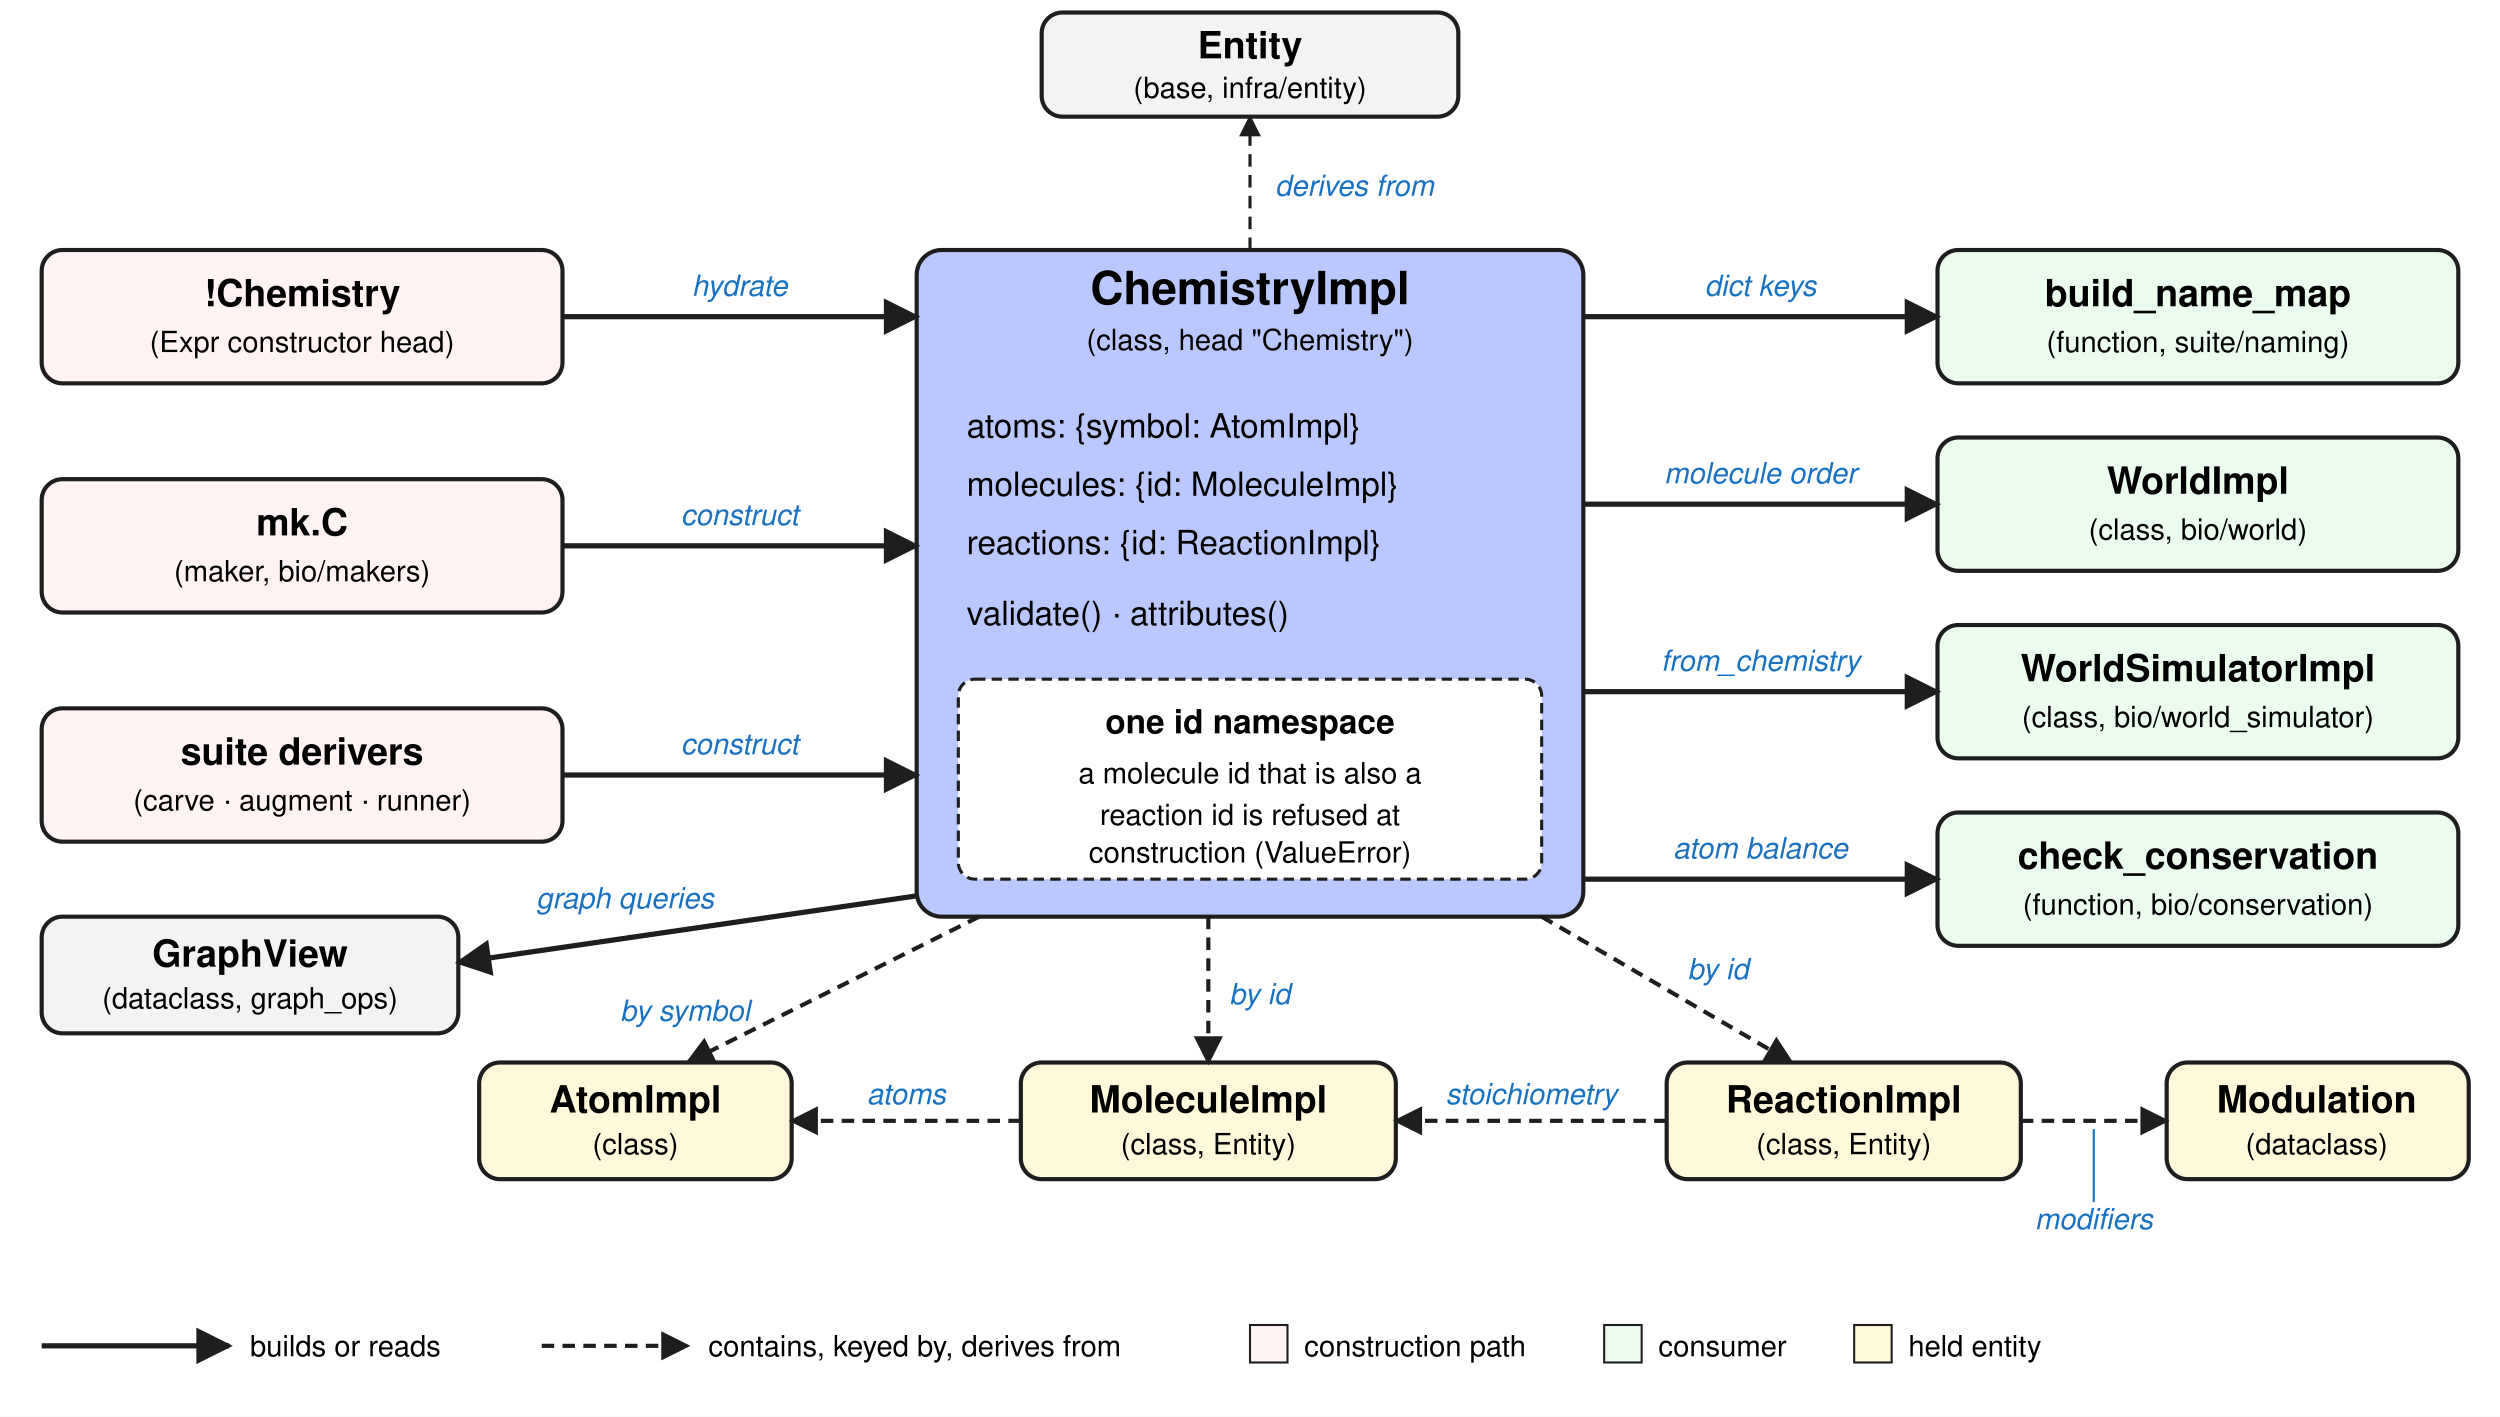
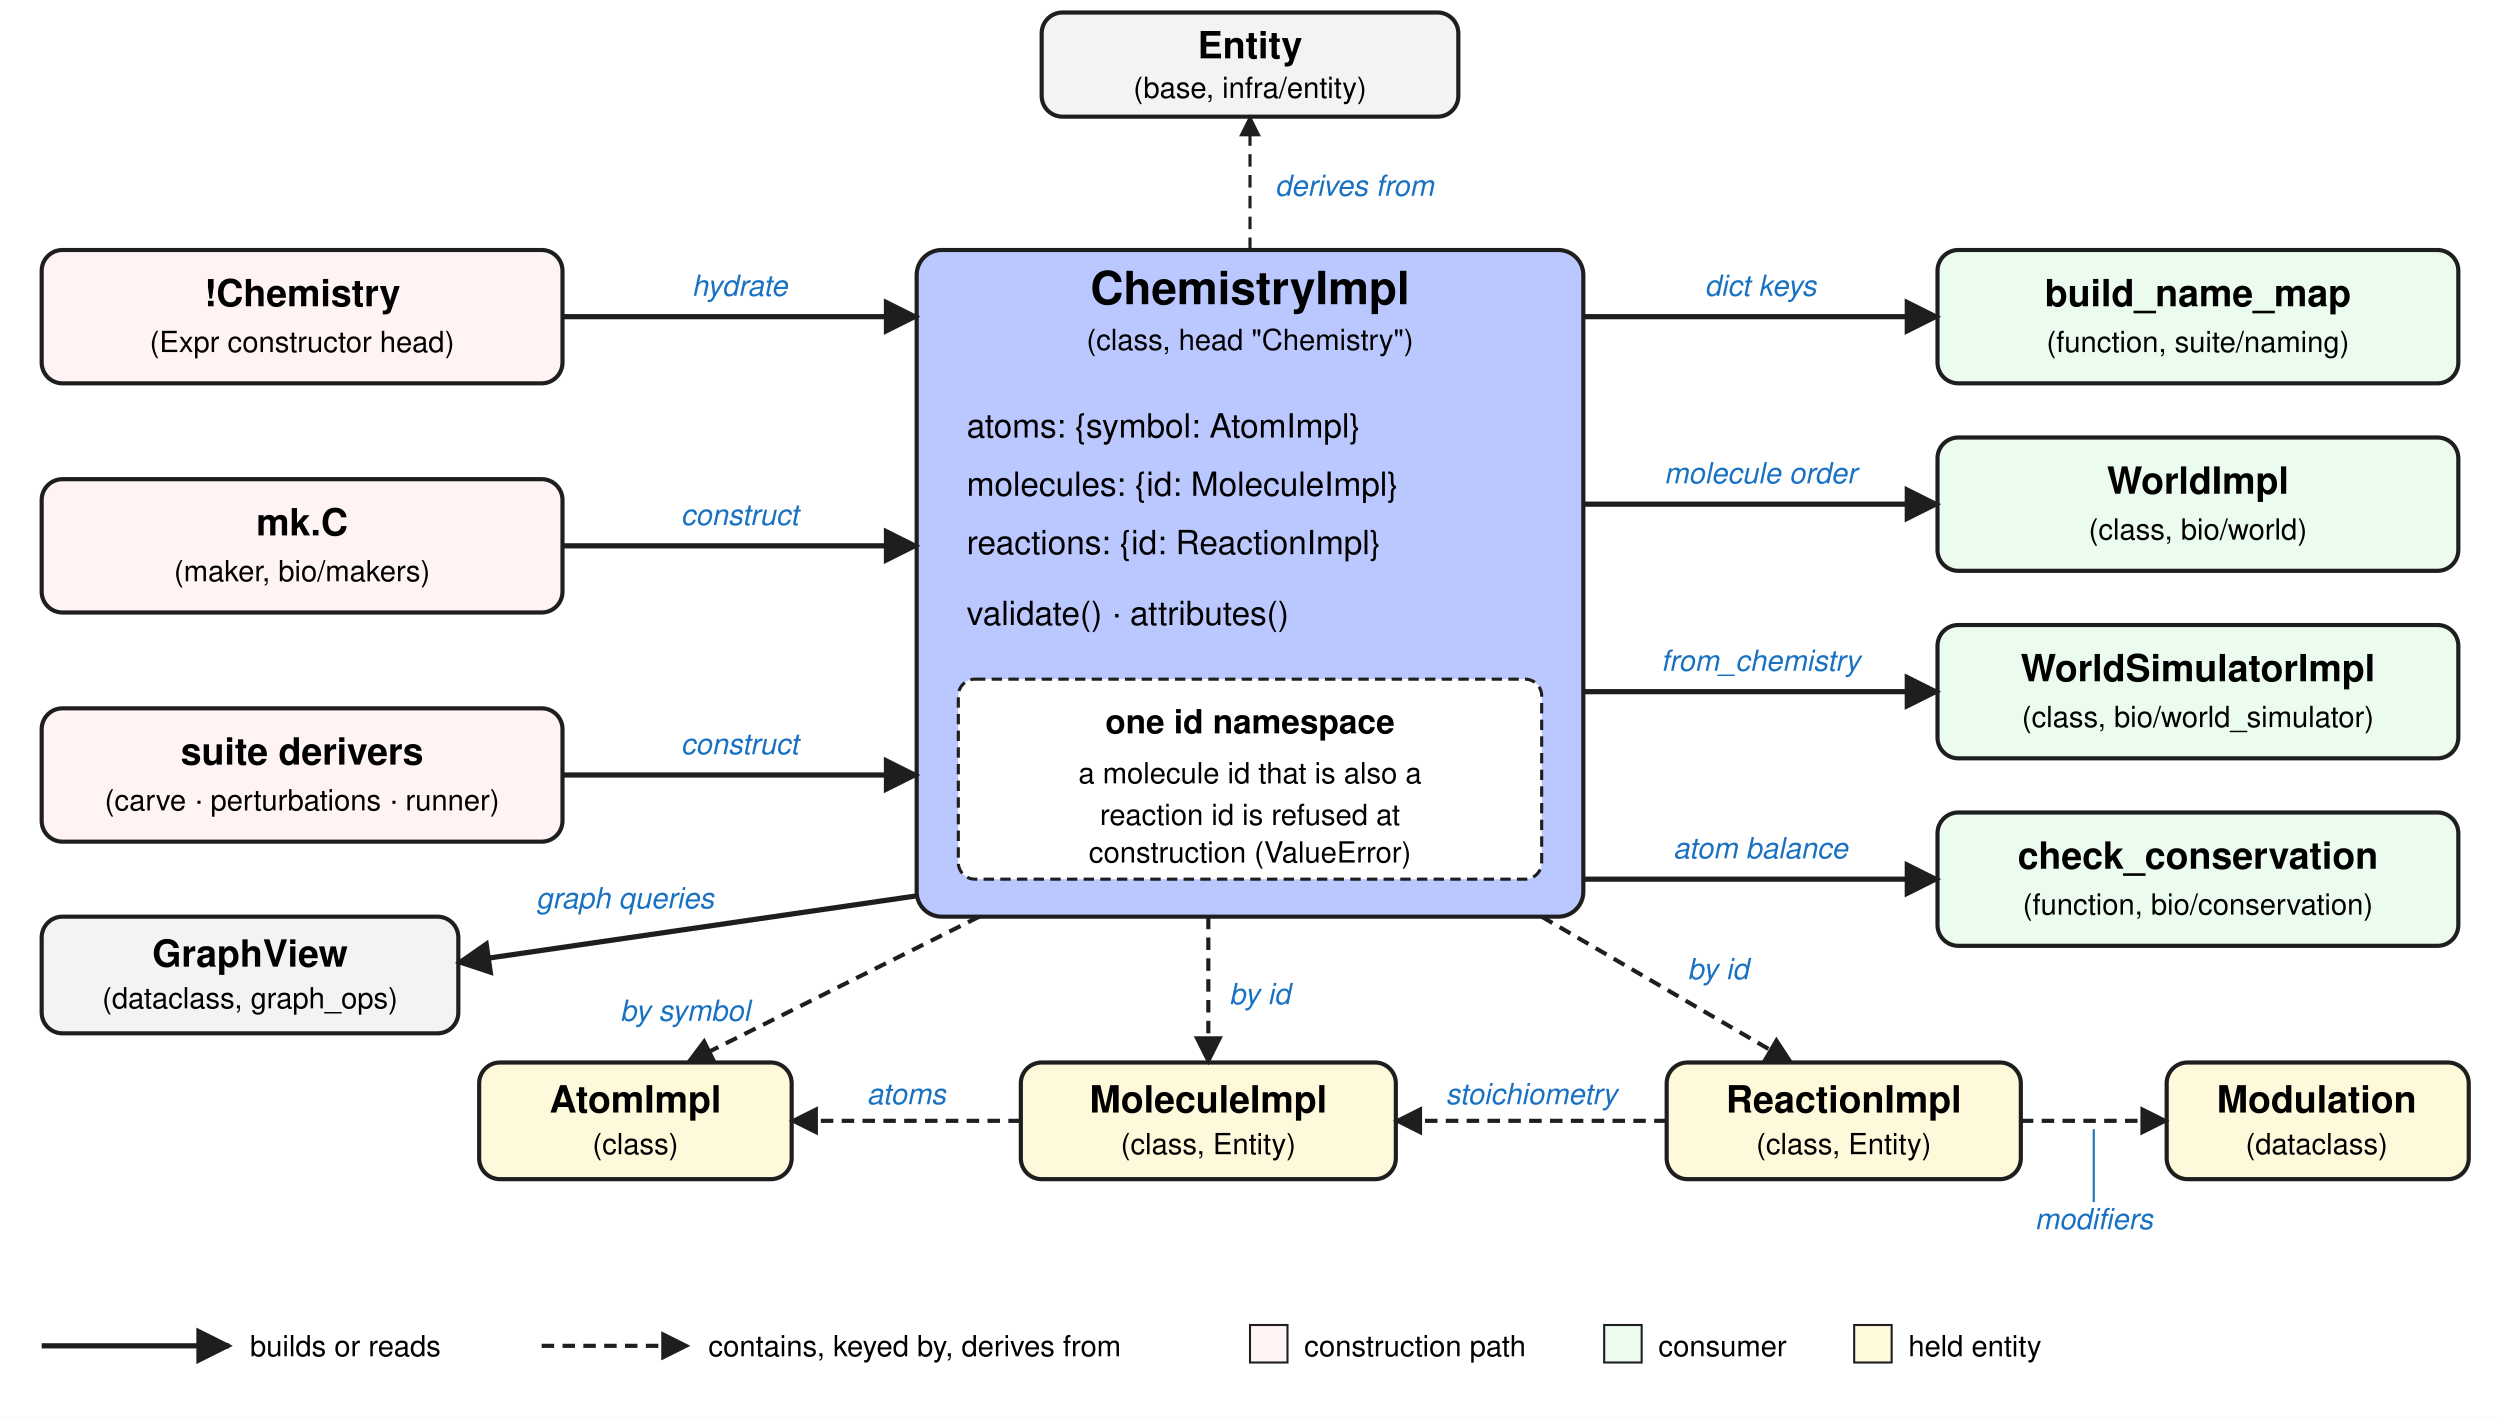
<svg xmlns="http://www.w3.org/2000/svg" width="2400" height="1360" viewBox="0 0 1200 680" font-family="Helvetica, Arial, sans-serif">
  <defs>
    <marker id="arrowhead" viewBox="0 0 10 10" refX="9" refY="5" markerWidth="7" markerHeight="7" orient="auto-start-reverse">
      <polygon points="0,0 10,5 0,10" fill="#1e1e1e" />
    </marker>
  </defs>
  <rect id="background" x="0" y="0" width="1200" height="680" fill="#ffffff" />
  <rect id="entity-box" x="500" y="6" width="200" height="50" rx="10" fill="#f1f3f5" stroke="#1e1e1e" stroke-width="2" />
  <text id="entity-name" x="600" y="28" font-size="18" font-weight="600" text-anchor="middle">Entity</text>
  <text id="entity-kind" x="600" y="47" font-size="14" text-anchor="middle">(base, infra/entity)</text>
  <rect id="chem-box" x="440" y="120" width="320" height="320" rx="12" fill="#bac8ff" stroke="#1e1e1e" stroke-width="2" />
  <text id="chem-name" x="600" y="146" font-size="22" font-weight="700" text-anchor="middle">ChemistryImpl</text>
  <text id="chem-kind" x="600" y="168" font-size="14" text-anchor="middle">(class, head "Chemistry")</text>
  <text id="chem-f1" x="464" y="210" font-size="16">atoms: {symbol: AtomImpl}</text>
  <text id="chem-f2" x="464" y="238" font-size="16">molecules: {id: MoleculeImpl}</text>
  <text id="chem-f3" x="464" y="266" font-size="16">reactions: {id: ReactionImpl}</text>
  <text id="chem-f4" x="464" y="300" font-size="16">validate() · attributes()</text>
  <rect id="refusal-box" x="460" y="326" width="280" height="96" rx="8" fill="#ffffff" stroke="#1e1e1e" stroke-width="1.5" stroke-dasharray="5,3" />
  <text id="refusal-1" x="600" y="352" font-size="16" font-weight="600" text-anchor="middle">one id namespace</text>
  <text id="refusal-2" x="600" y="376" font-size="14" text-anchor="middle">a molecule id that is also a</text>
  <text id="refusal-3" x="600" y="396" font-size="14" text-anchor="middle">reaction id is refused at</text>
  <text id="refusal-4" x="600" y="414" font-size="14" text-anchor="middle">construction (ValueError)</text>
  <line id="e-derives" x1="600" y1="120" x2="600" y2="56" stroke="#1e1e1e" stroke-width="1.5" stroke-dasharray="6,4" marker-end="url(#arrowhead)" />
  <text id="l-derives" x="612" y="94" font-size="14" fill="#1971c2" font-style="italic">derives from</text>
  <rect id="expr-box" x="20" y="120" width="250" height="64" rx="10" fill="#fff3f3" stroke="#1e1e1e" stroke-width="2" />
  <text id="expr-name" x="145" y="147" font-size="18" font-weight="600" text-anchor="middle">!Chemistry</text>
  <text id="expr-kind" x="145" y="169" font-size="14" text-anchor="middle">(Expr constructor head)</text>
  <line id="e-expr" x1="270" y1="152" x2="440" y2="152" stroke="#1e1e1e" stroke-width="2.5" marker-end="url(#arrowhead)" />
  <text id="l-expr" x="355" y="142" font-size="14" fill="#1971c2" font-style="italic" text-anchor="middle">hydrate</text>
  <rect id="mk-box" x="20" y="230" width="250" height="64" rx="10" fill="#fff3f3" stroke="#1e1e1e" stroke-width="2" />
  <text id="mk-name" x="145" y="257" font-size="18" font-weight="600" text-anchor="middle">mk.C</text>
  <text id="mk-kind" x="145" y="279" font-size="14" text-anchor="middle">(maker, bio/makers)</text>
  <line id="e-mk" x1="270" y1="262" x2="440" y2="262" stroke="#1e1e1e" stroke-width="2.5" marker-end="url(#arrowhead)" />
  <text id="l-mk" x="355" y="252" font-size="14" fill="#1971c2" font-style="italic" text-anchor="middle">construct</text>
  <rect id="derivers-box" x="20" y="340" width="250" height="64" rx="10" fill="#fff3f3" stroke="#1e1e1e" stroke-width="2" />
  <text id="derivers-name" x="145" y="367" font-size="18" font-weight="600" text-anchor="middle">suite derivers</text>
-   <text id="derivers-kind" x="145" y="389" font-size="14" text-anchor="middle">(carve · augment · runner)</text>
+   <text id="derivers-kind" x="145" y="389" font-size="14" text-anchor="middle">(carve · perturbations · runner)</text>
  <line id="e-derivers" x1="270" y1="372" x2="440" y2="372" stroke="#1e1e1e" stroke-width="2.5" marker-end="url(#arrowhead)" />
  <text id="l-derivers" x="355" y="362" font-size="14" fill="#1971c2" font-style="italic" text-anchor="middle">construct</text>
  <rect id="graph-box" x="20" y="440" width="200" height="56" rx="10" fill="#f1f3f5" stroke="#1e1e1e" stroke-width="2" />
  <text id="graph-name" x="120" y="464" font-size="18" font-weight="600" text-anchor="middle">GraphView</text>
  <text id="graph-kind" x="120" y="484" font-size="14" text-anchor="middle">(dataclass, graph_ops)</text>
  <line id="e-graph" x1="440" y1="430" x2="220" y2="462" stroke="#1e1e1e" stroke-width="2.5" marker-end="url(#arrowhead)" />
  <text id="l-graph" x="300" y="436" font-size="14" fill="#1971c2" font-style="italic" text-anchor="middle">graph queries</text>
  <rect id="names-box" x="930" y="120" width="250" height="64" rx="10" fill="#ebfbee" stroke="#1e1e1e" stroke-width="2" />
  <text id="names-name" x="1055" y="147" font-size="18" font-weight="600" text-anchor="middle">build_name_map</text>
  <text id="names-kind" x="1055" y="169" font-size="14" text-anchor="middle">(function, suite/naming)</text>
  <line id="e-names" x1="760" y1="152" x2="930" y2="152" stroke="#1e1e1e" stroke-width="2.5" marker-end="url(#arrowhead)" />
  <text id="l-names" x="845" y="142" font-size="14" fill="#1971c2" font-style="italic" text-anchor="middle">dict keys</text>
  <rect id="world-box" x="930" y="210" width="250" height="64" rx="10" fill="#ebfbee" stroke="#1e1e1e" stroke-width="2" />
  <text id="world-name" x="1055" y="237" font-size="18" font-weight="600" text-anchor="middle">WorldImpl</text>
  <text id="world-kind" x="1055" y="259" font-size="14" text-anchor="middle">(class, bio/world)</text>
  <line id="e-world" x1="760" y1="242" x2="930" y2="242" stroke="#1e1e1e" stroke-width="2.5" marker-end="url(#arrowhead)" />
  <text id="l-world" x="845" y="232" font-size="14" fill="#1971c2" font-style="italic" text-anchor="middle">molecule order</text>
  <rect id="sim-box" x="930" y="300" width="250" height="64" rx="10" fill="#ebfbee" stroke="#1e1e1e" stroke-width="2" />
  <text id="sim-name" x="1055" y="327" font-size="18" font-weight="600" text-anchor="middle">WorldSimulatorImpl</text>
  <text id="sim-kind" x="1055" y="349" font-size="14" text-anchor="middle">(class, bio/world_simulator)</text>
  <line id="e-sim" x1="760" y1="332" x2="930" y2="332" stroke="#1e1e1e" stroke-width="2.5" marker-end="url(#arrowhead)" />
  <text id="l-sim" x="845" y="322" font-size="14" fill="#1971c2" font-style="italic" text-anchor="middle">from_chemistry</text>
  <rect id="cons-box" x="930" y="390" width="250" height="64" rx="10" fill="#ebfbee" stroke="#1e1e1e" stroke-width="2" />
  <text id="cons-name" x="1055" y="417" font-size="18" font-weight="600" text-anchor="middle">check_conservation</text>
  <text id="cons-kind" x="1055" y="439" font-size="14" text-anchor="middle">(function, bio/conservation)</text>
  <line id="e-cons" x1="760" y1="422" x2="930" y2="422" stroke="#1e1e1e" stroke-width="2.5" marker-end="url(#arrowhead)" />
  <text id="l-cons" x="845" y="412" font-size="14" fill="#1971c2" font-style="italic" text-anchor="middle">atom balance</text>
  <rect id="atom-box" x="230" y="510" width="150" height="56" rx="10" fill="#fff9db" stroke="#1e1e1e" stroke-width="2" />
  <text id="atom-name" x="305" y="534" font-size="18" font-weight="600" text-anchor="middle">AtomImpl</text>
  <text id="atom-kind" x="305" y="554" font-size="14" text-anchor="middle">(class)</text>
  <rect id="mol-box" x="490" y="510" width="180" height="56" rx="10" fill="#fff9db" stroke="#1e1e1e" stroke-width="2" />
  <text id="mol-name" x="580" y="534" font-size="18" font-weight="600" text-anchor="middle">MoleculeImpl</text>
  <text id="mol-kind" x="580" y="554" font-size="14" text-anchor="middle">(class, Entity)</text>
  <rect id="rxn-box" x="800" y="510" width="170" height="56" rx="10" fill="#fff9db" stroke="#1e1e1e" stroke-width="2" />
  <text id="rxn-name" x="885" y="534" font-size="18" font-weight="600" text-anchor="middle">ReactionImpl</text>
  <text id="rxn-kind" x="885" y="554" font-size="14" text-anchor="middle">(class, Entity)</text>
  <rect id="mod-box" x="1040" y="510" width="145" height="56" rx="10" fill="#fff9db" stroke="#1e1e1e" stroke-width="2" />
  <text id="mod-name" x="1112" y="534" font-size="18" font-weight="600" text-anchor="middle">Modulation</text>
  <text id="mod-kind" x="1112" y="554" font-size="14" text-anchor="middle">(dataclass)</text>
  <line id="e-has-atoms" x1="470" y1="440" x2="330" y2="510" stroke="#1e1e1e" stroke-width="2" stroke-dasharray="6,4" marker-end="url(#arrowhead)" />
  <text id="l-has-atoms" x="360" y="490" font-size="14" fill="#1971c2" font-style="italic" text-anchor="end">by symbol</text>
  <line id="e-has-mols" x1="580" y1="440" x2="580" y2="510" stroke="#1e1e1e" stroke-width="2" stroke-dasharray="6,4" marker-end="url(#arrowhead)" />
  <text id="l-has-mols" x="590" y="482" font-size="14" fill="#1971c2" font-style="italic">by id</text>
  <line id="e-has-rxns" x1="740" y1="440" x2="860" y2="510" stroke="#1e1e1e" stroke-width="2" stroke-dasharray="6,4" marker-end="url(#arrowhead)" />
  <text id="l-has-rxns" x="810" y="470" font-size="14" fill="#1971c2" font-style="italic">by id</text>
  <line id="e-mol-atoms" x1="490" y1="538" x2="380" y2="538" stroke="#1e1e1e" stroke-width="2" stroke-dasharray="6,4" marker-end="url(#arrowhead)" />
  <text id="l-mol-atoms" x="435" y="530" font-size="14" fill="#1971c2" font-style="italic" text-anchor="middle">atoms</text>
  <line id="e-rxn-mols" x1="800" y1="538" x2="670" y2="538" stroke="#1e1e1e" stroke-width="2" stroke-dasharray="6,4" marker-end="url(#arrowhead)" />
  <text id="l-rxn-mols" x="735" y="530" font-size="14" fill="#1971c2" font-style="italic" text-anchor="middle">stoichiometry</text>
  <line id="e-rxn-mod" x1="970" y1="538" x2="1040" y2="538" stroke="#1e1e1e" stroke-width="2" stroke-dasharray="6,4" marker-end="url(#arrowhead)" />
  <text id="l-rxn-mod" x="1005" y="590" font-size="14" fill="#1971c2" font-style="italic" text-anchor="middle">modifiers</text>
  <line id="leader-rxn-mod" x1="1005" y1="577" x2="1005" y2="542" stroke="#1971c2" stroke-width="1" />
  <line id="legend-solid" x1="20" y1="646" x2="110" y2="646" stroke="#1e1e1e" stroke-width="2.5" marker-end="url(#arrowhead)" />
  <text id="legend-solid-label" x="120" y="651" font-size="14">builds or reads</text>
  <line id="legend-dotted" x1="260" y1="646" x2="330" y2="646" stroke="#1e1e1e" stroke-width="2" stroke-dasharray="6,4" marker-end="url(#arrowhead)" />
  <text id="legend-dotted-label" x="340" y="651" font-size="14">contains, keyed by, derives from</text>
  <rect id="legend-in" x="600" y="636" width="18" height="18" fill="#fff3f3" stroke="#1e1e1e" />
  <text id="legend-in-label" x="626" y="651" font-size="14">construction path</text>
  <rect id="legend-out" x="770" y="636" width="18" height="18" fill="#ebfbee" stroke="#1e1e1e" />
  <text id="legend-out-label" x="796" y="651" font-size="14">consumer</text>
  <rect id="legend-held" x="890" y="636" width="18" height="18" fill="#fff9db" stroke="#1e1e1e" />
  <text id="legend-held-label" x="916" y="651" font-size="14">held entity</text>
</svg>
